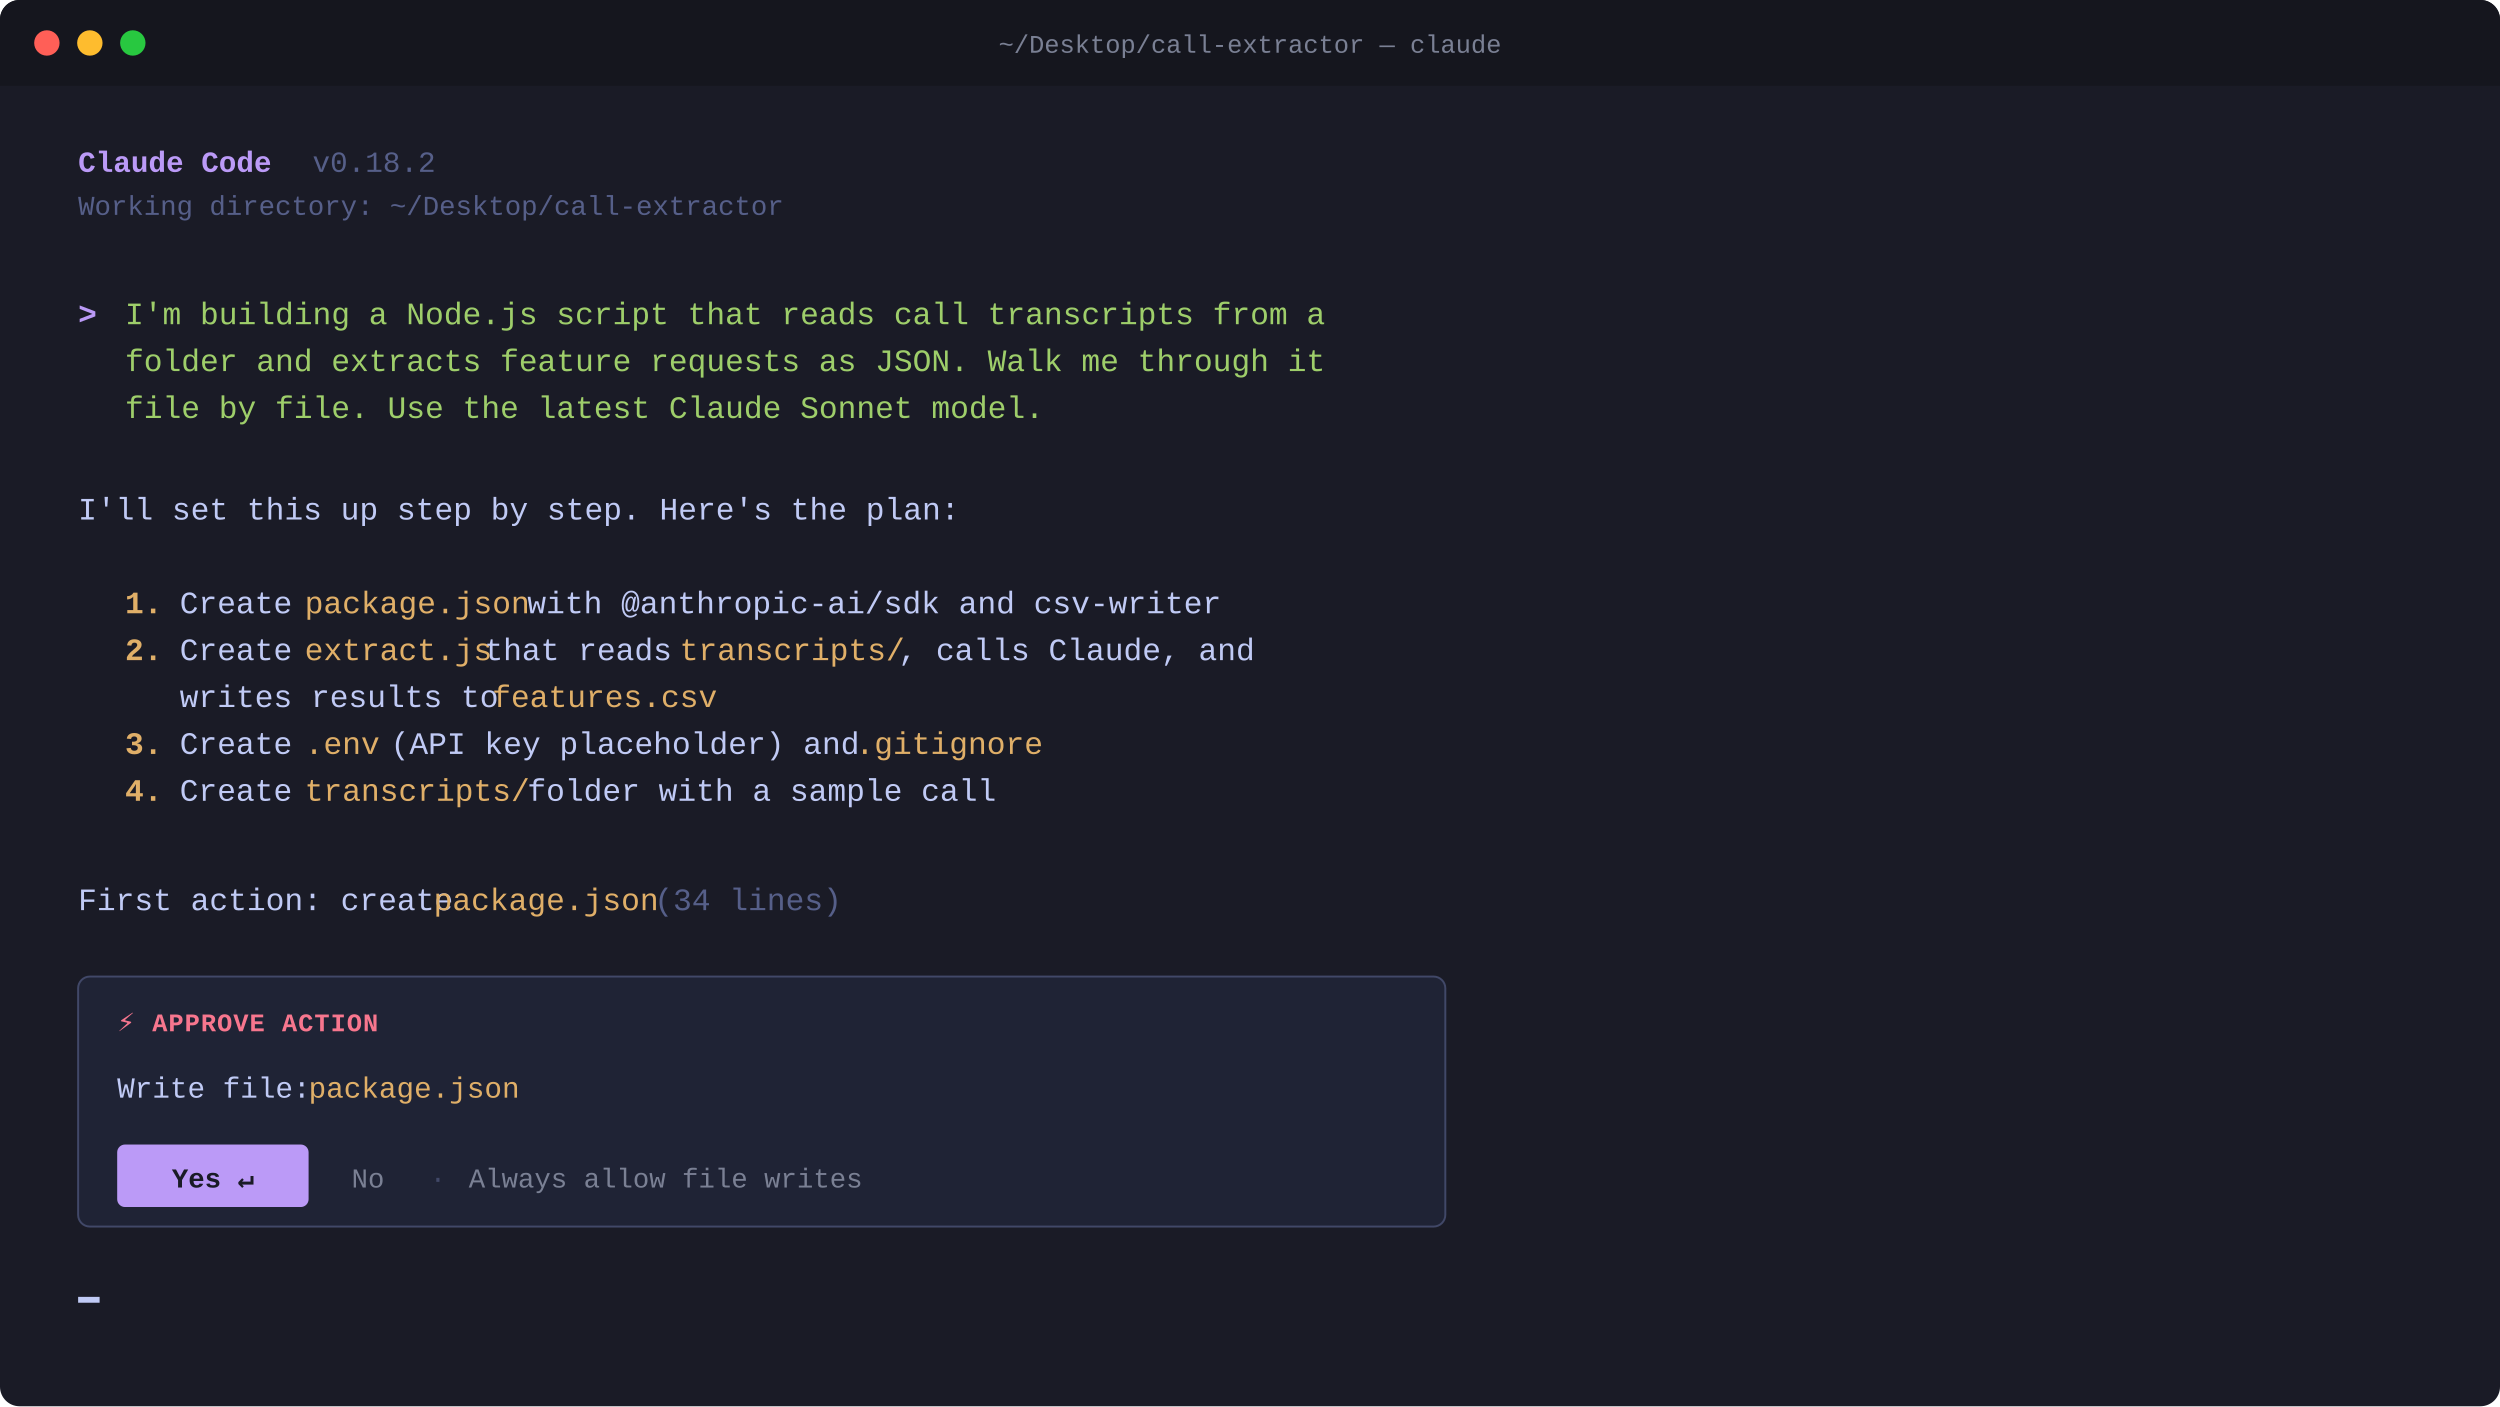
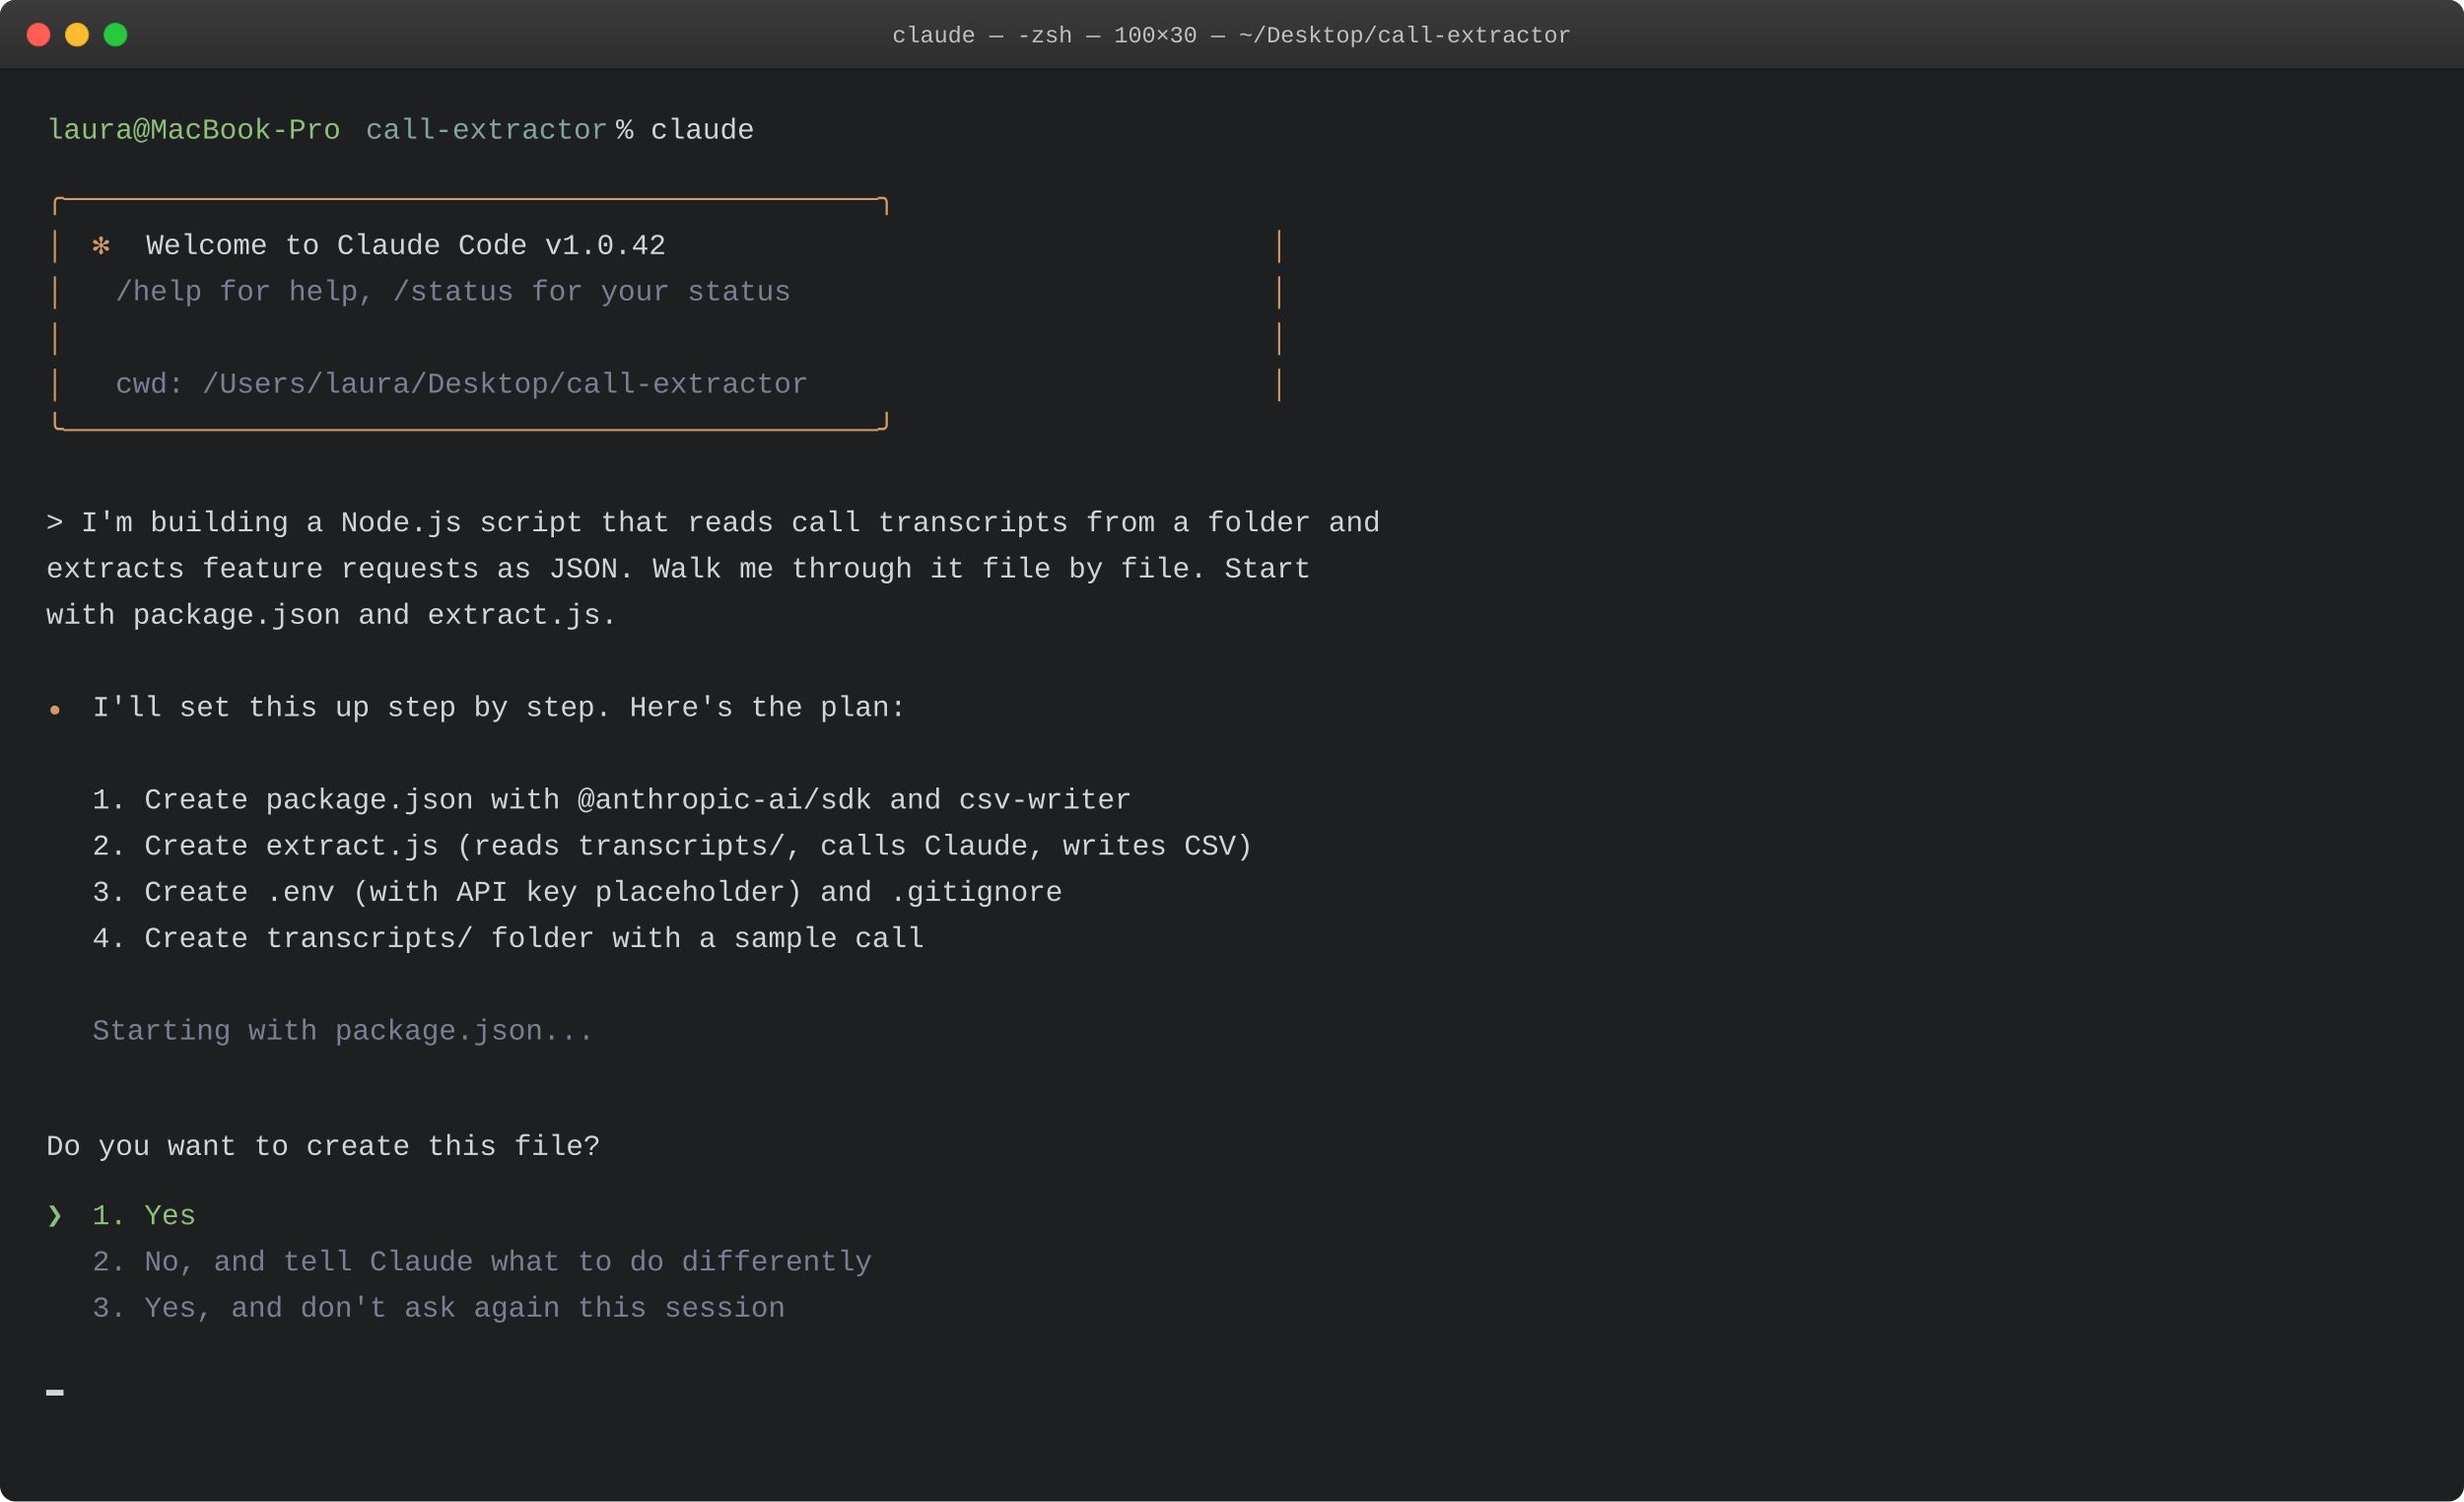
- <svg xmlns="http://www.w3.org/2000/svg" viewBox="0 0 1280 720" font-family="'SF Mono', Menlo, Monaco, 'Courier New', monospace">
+ <svg xmlns="http://www.w3.org/2000/svg" viewBox="0 0 1280 780" font-family="'SF Mono', Menlo, Monaco, 'Courier New', monospace">
  <defs>
-     <clipPath id="window-clip">
-       <rect width="1280" height="720" rx="10" />
+     <clipPath id="terminal-clip">
+       <rect width="1280" height="780" rx="8" />
    </clipPath>
-     <filter id="window-shadow" x="-5%" y="-5%" width="110%" height="115%">
-       <feGaussianBlur in="SourceAlpha" stdDeviation="6" />
-       <feOffset dy="4" />
-       <feComponentTransfer>
-         <feFuncA type="linear" slope="0.25" />
-       </feComponentTransfer>
-       <feMerge>
-         <feMergeNode />
-         <feMergeNode in="SourceGraphic" />
-       </feMerge>
-     </filter>
+     <linearGradient id="titlebar-grad" x1="0" x2="0" y1="0" y2="1">
+       <stop offset="0%" stop-color="#3c3c3c" />
+       <stop offset="100%" stop-color="#2c2c2c" />
+     </linearGradient>
  </defs>
-   <g clip-path="url(#window-clip)">
-     <rect width="1280" height="720" fill="#1a1b26" />
-     <rect width="1280" height="44" fill="#15161e" />
-     <circle cx="24" cy="22" r="6.5" fill="#ff5f57" />
-     <circle cx="46" cy="22" r="6.5" fill="#febc2e" />
-     <circle cx="68" cy="22" r="6.5" fill="#28c840" />
-     <text x="640" y="27" fill="#7a8094" font-size="13" text-anchor="middle">~/Desktop/call-extractor — claude</text>
-     <text x="40" y="88" font-size="15" fill="#bb9af7" font-weight="700">Claude Code</text>
-     <text x="160" y="88" font-size="15" fill="#565f89">v0.18.2</text>
-     <text x="40" y="110" font-size="14" fill="#565f89">Working directory: ~/Desktop/call-extractor</text>
-     <text x="40" y="166" font-size="16" fill="#bb9af7" font-weight="700">&gt;</text>
-     <text x="64" y="166" font-size="16" fill="#9ece6a" xml:space="preserve">I'm building a Node.js script that reads call transcripts from a</text>
-     <text x="64" y="190" font-size="16" fill="#9ece6a" xml:space="preserve">folder and extracts feature requests as JSON. Walk me through it</text>
-     <text x="64" y="214" font-size="16" fill="#9ece6a" xml:space="preserve">file by file. Use the latest Claude Sonnet model.</text>
-     <text x="40" y="266" font-size="16" fill="#c0caf5">I'll set this up step by step. Here's the plan:</text>
-     <text x="64" y="314" font-size="16" fill="#e0af68" font-weight="700">1.</text>
-     <text x="92" y="314" font-size="16" fill="#c0caf5" xml:space="preserve">Create </text>
-     <text x="156" y="314" font-size="16" fill="#e0af68">package.json</text>
-     <text x="270" y="314" font-size="16" fill="#c0caf5" xml:space="preserve">with @anthropic-ai/sdk and csv-writer</text>
-     <text x="64" y="338" font-size="16" fill="#e0af68" font-weight="700">2.</text>
-     <text x="92" y="338" font-size="16" fill="#c0caf5" xml:space="preserve">Create </text>
-     <text x="156" y="338" font-size="16" fill="#e0af68">extract.js</text>
-     <text x="248" y="338" font-size="16" fill="#c0caf5" xml:space="preserve">that reads </text>
-     <text x="348" y="338" font-size="16" fill="#e0af68">transcripts/</text>
-     <text x="460" y="338" font-size="16" fill="#c0caf5" xml:space="preserve">, calls Claude, and</text>
-     <text x="92" y="362" font-size="16" fill="#c0caf5" xml:space="preserve">writes results to </text>
-     <text x="252" y="362" font-size="16" fill="#e0af68">features.csv</text>
-     <text x="64" y="386" font-size="16" fill="#e0af68" font-weight="700">3.</text>
-     <text x="92" y="386" font-size="16" fill="#c0caf5" xml:space="preserve">Create </text>
-     <text x="156" y="386" font-size="16" fill="#e0af68">.env</text>
-     <text x="200" y="386" font-size="16" fill="#c0caf5" xml:space="preserve">(API key placeholder) and </text>
-     <text x="438" y="386" font-size="16" fill="#e0af68">.gitignore</text>
-     <text x="64" y="410" font-size="16" fill="#e0af68" font-weight="700">4.</text>
-     <text x="92" y="410" font-size="16" fill="#c0caf5" xml:space="preserve">Create </text>
-     <text x="156" y="410" font-size="16" fill="#e0af68">transcripts/</text>
-     <text x="270" y="410" font-size="16" fill="#c0caf5" xml:space="preserve">folder with a sample call</text>
-     <text x="40" y="466" font-size="16" fill="#c0caf5" xml:space="preserve">First action: create </text>
-     <text x="222" y="466" font-size="16" fill="#e0af68">package.json</text>
-     <text x="335" y="466" font-size="16" fill="#565f89" xml:space="preserve">(34 lines)</text>
-     <rect x="40" y="500" width="700" height="128" fill="#1f2335" stroke="#414868" stroke-width="1" rx="6" />
-     <text x="60" y="528" font-size="13" fill="#f7768e" font-weight="700" letter-spacing="0.5">⚡  APPROVE ACTION</text>
-     <text x="60" y="562" font-size="15" fill="#c0caf5" xml:space="preserve">Write file: </text>
-     <text x="158" y="562" font-size="15" fill="#e0af68">package.json</text>
-     <rect x="60" y="586" width="98" height="32" fill="#bb9af7" rx="4" />
-     <text x="109" y="608" font-size="14" fill="#1a1b26" font-weight="700" text-anchor="middle">Yes  ↵</text>
-     <text x="180" y="608" font-size="14" fill="#7a8094">No</text>
-     <text x="220" y="608" font-size="14" fill="#414868">·</text>
-     <text x="240" y="608" font-size="14" fill="#7a8094">Always allow file writes</text>
-     <rect x="40" y="664" width="11" height="3" fill="#c0caf5">
+   <g clip-path="url(#terminal-clip)">
+     <rect width="1280" height="780" fill="#1d1f21" />
+     <rect width="1280" height="36" fill="url(#titlebar-grad)" />
+     <line x1="0" y1="36" x2="1280" y2="36" stroke="#1a1a1a" stroke-width="1" />
+     <circle cx="20" cy="18" r="6" fill="#ff5f57" stroke="#e0443e" stroke-width="0.5" />
+     <circle cx="40" cy="18" r="6" fill="#febc2e" stroke="#dea123" stroke-width="0.5" />
+     <circle cx="60" cy="18" r="6" fill="#28c840" stroke="#1aab29" stroke-width="0.5" />
+     <text x="640" y="22" font-size="12" fill="#c0c0c0" text-anchor="middle">claude — -zsh — 100×30 — ~/Desktop/call-extractor</text>
+     <text x="24" y="72" font-size="15" fill="#8ec07c">laura@MacBook-Pro</text>
+     <text x="190" y="72" font-size="15" fill="#83a598">call-extractor</text>
+     <text x="320" y="72" font-size="15" fill="#d4d4d4">% claude</text>
+     <text x="24" y="108" font-size="15" fill="#d19a66">╭───────────────────────────────────────────────╮</text>
+     <text x="24" y="132" font-size="15" fill="#d19a66">│</text>
+     <text x="48" y="132" font-size="15" fill="#d19a66">✻</text>
+     <text x="76" y="132" font-size="15" fill="#d4d4d4">Welcome to Claude Code v1.0.42</text>
+     <text x="660" y="132" font-size="15" fill="#d19a66">│</text>
+     <text x="24" y="156" font-size="15" fill="#d19a66">│</text>
+     <text x="60" y="156" font-size="15" fill="#7a8094">/help for help, /status for your status</text>
+     <text x="660" y="156" font-size="15" fill="#d19a66">│</text>
+     <text x="24" y="180" font-size="15" fill="#d19a66">│</text>
+     <text x="660" y="180" font-size="15" fill="#d19a66">│</text>
+     <text x="24" y="204" font-size="15" fill="#d19a66">│</text>
+     <text x="60" y="204" font-size="15" fill="#7a8094">cwd: /Users/laura/Desktop/call-extractor</text>
+     <text x="660" y="204" font-size="15" fill="#d19a66">│</text>
+     <text x="24" y="228" font-size="15" fill="#d19a66">╰───────────────────────────────────────────────╯</text>
+     <text x="24" y="276" font-size="15" fill="#d4d4d4">&gt; I'm building a Node.js script that reads call transcripts from a folder and</text>
+     <text x="24" y="300" font-size="15" fill="#d4d4d4">  extracts feature requests as JSON. Walk me through it file by file. Start</text>
+     <text x="24" y="324" font-size="15" fill="#d4d4d4">  with package.json and extract.js.</text>
+     <text x="24" y="372" font-size="15" fill="#d19a66">⏺</text>
+     <text x="48" y="372" font-size="15" fill="#d4d4d4">I'll set this up step by step. Here's the plan:</text>
+     <text x="48" y="420" font-size="15" fill="#d4d4d4">1. Create package.json with @anthropic-ai/sdk and csv-writer</text>
+     <text x="48" y="444" font-size="15" fill="#d4d4d4">2. Create extract.js (reads transcripts/, calls Claude, writes CSV)</text>
+     <text x="48" y="468" font-size="15" fill="#d4d4d4">3. Create .env (with API key placeholder) and .gitignore</text>
+     <text x="48" y="492" font-size="15" fill="#d4d4d4">4. Create transcripts/ folder with a sample call</text>
+     <text x="48" y="540" font-size="15" fill="#7a8094">Starting with package.json...</text>
+     <text x="24" y="600" font-size="15" fill="#d4d4d4">Do you want to create this file?</text>
+     <text x="24" y="636" font-size="15" fill="#8ec07c">❯</text>
+     <text x="48" y="636" font-size="15" fill="#8ec07c">1. Yes</text>
+     <text x="48" y="660" font-size="15" fill="#7a8094">2. No, and tell Claude what to do differently</text>
+     <text x="48" y="684" font-size="15" fill="#7a8094">3. Yes, and don't ask again this session</text>
+     <rect x="24" y="722" width="9" height="3" fill="#d4d4d4">
      <animate attributeName="opacity" values="1;0;1" dur="1.1s" repeatCount="indefinite" />
    </rect>
  </g>
</svg>
